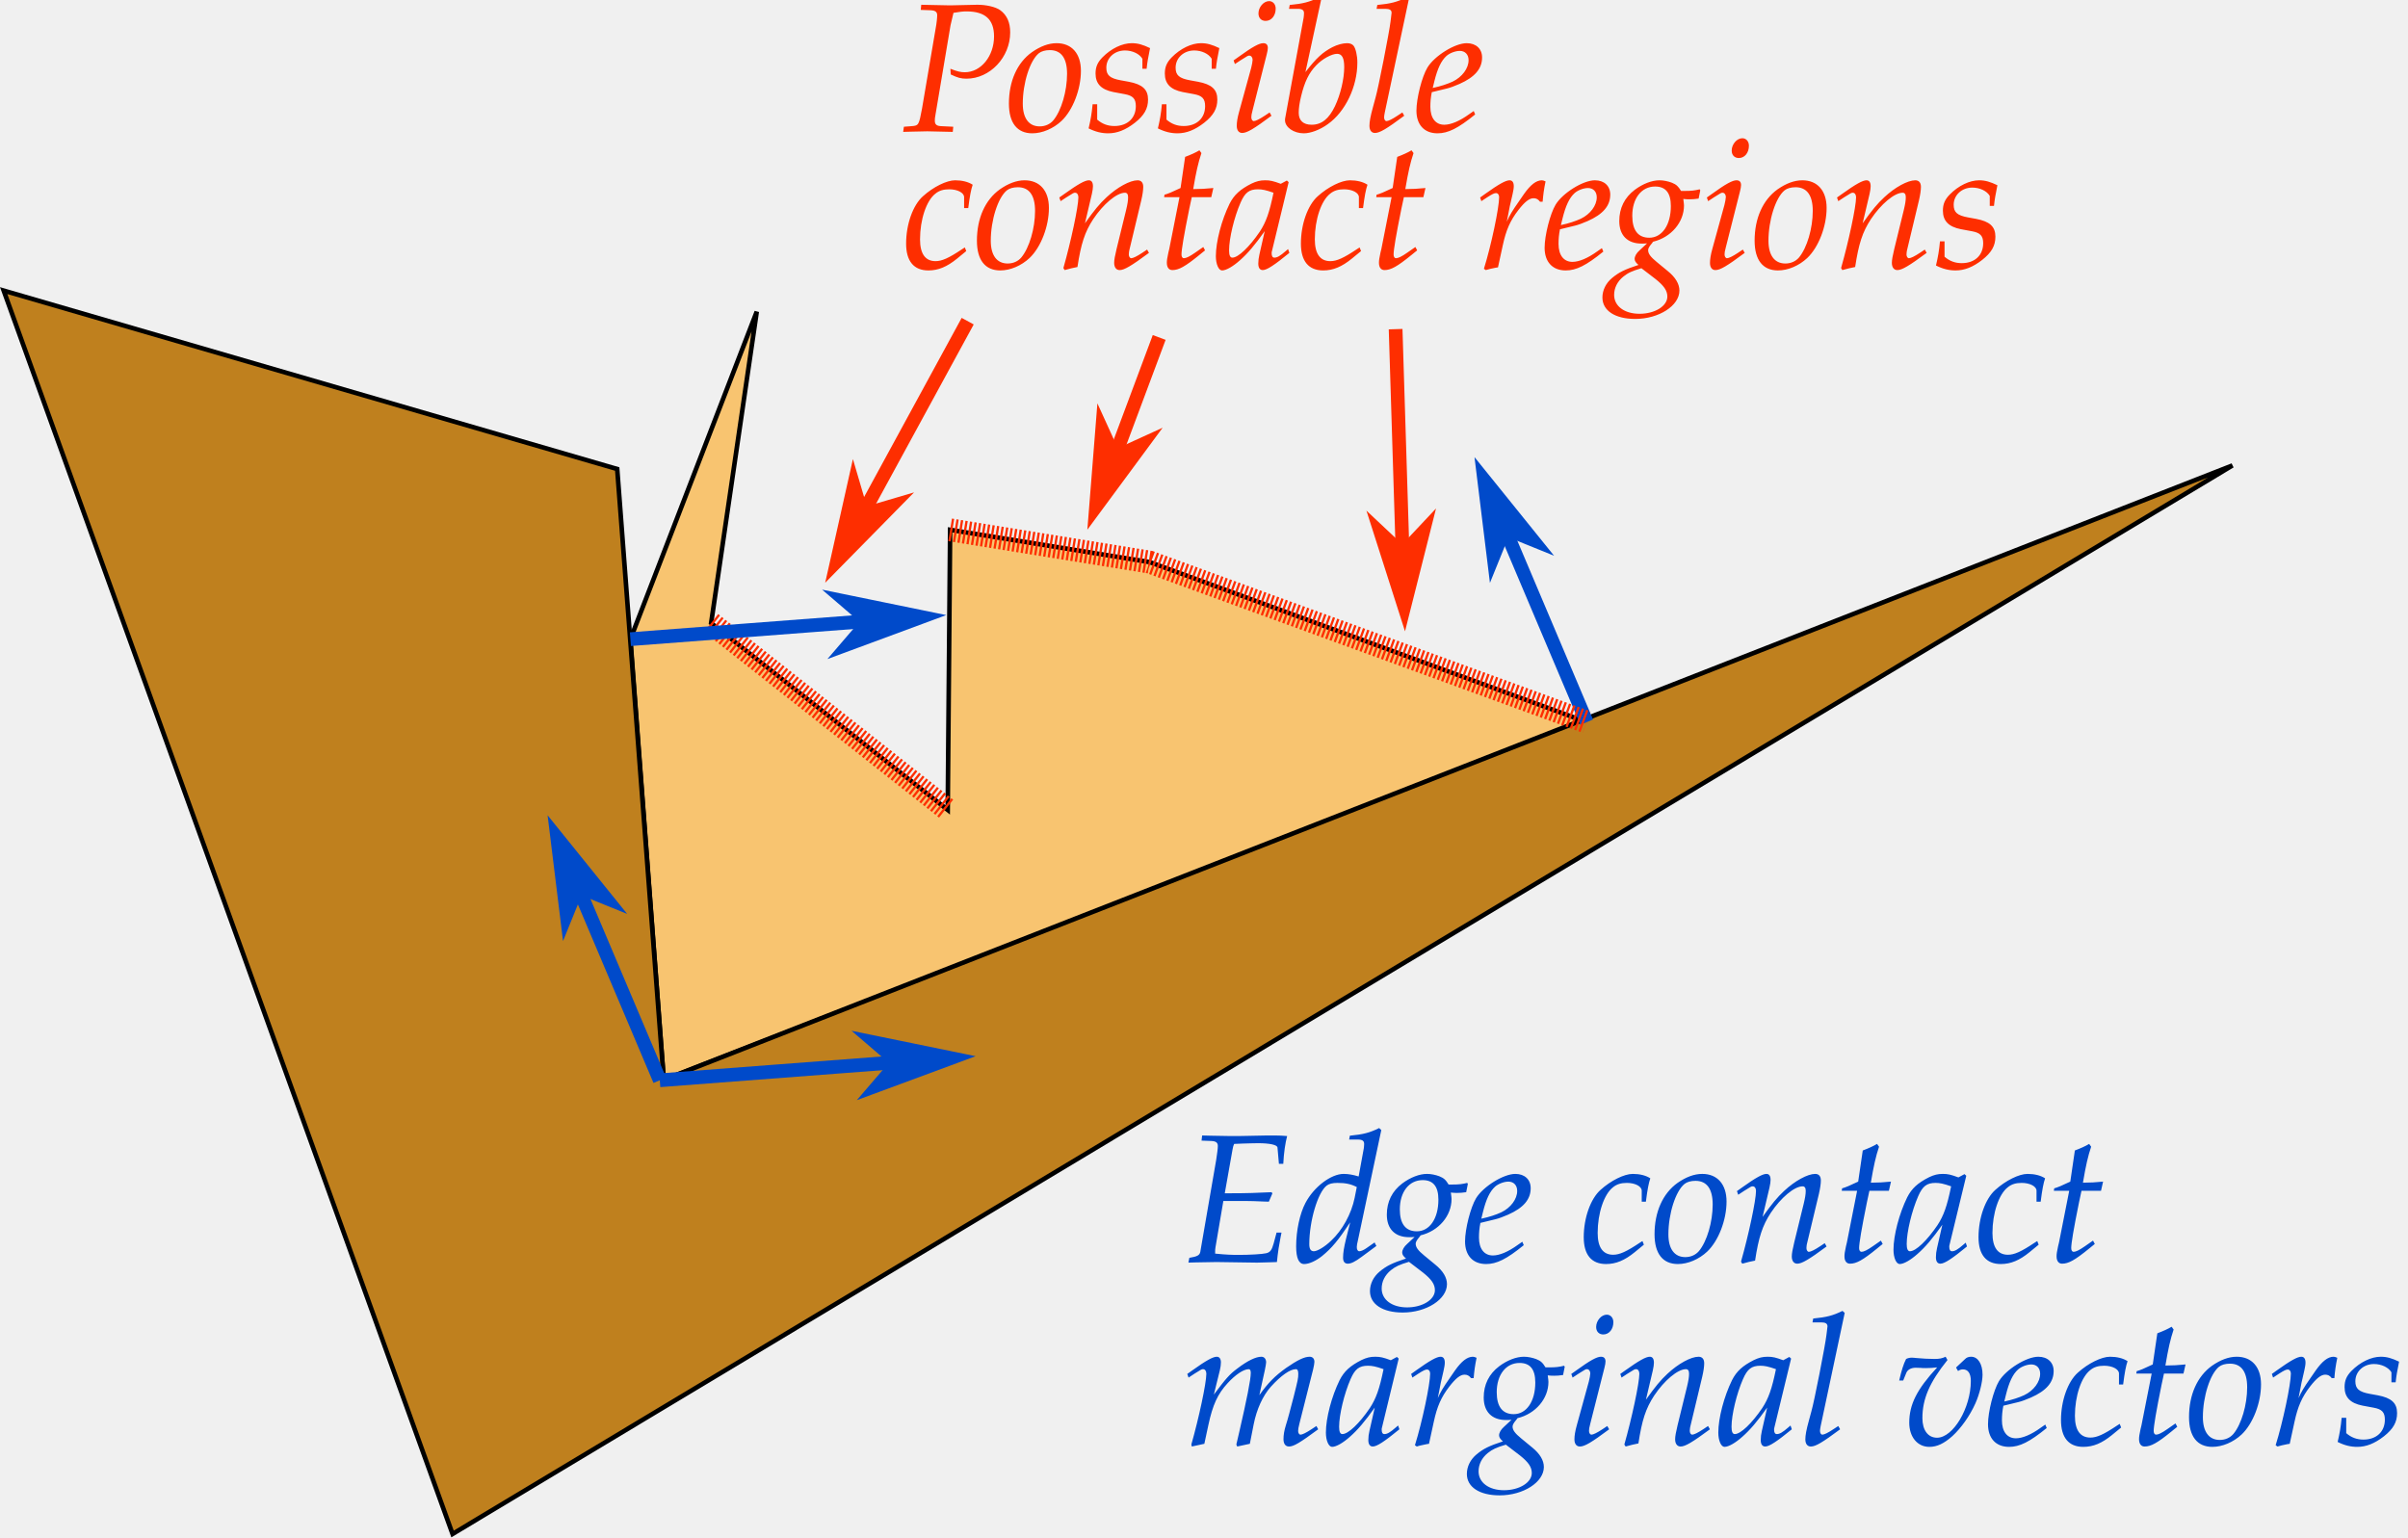
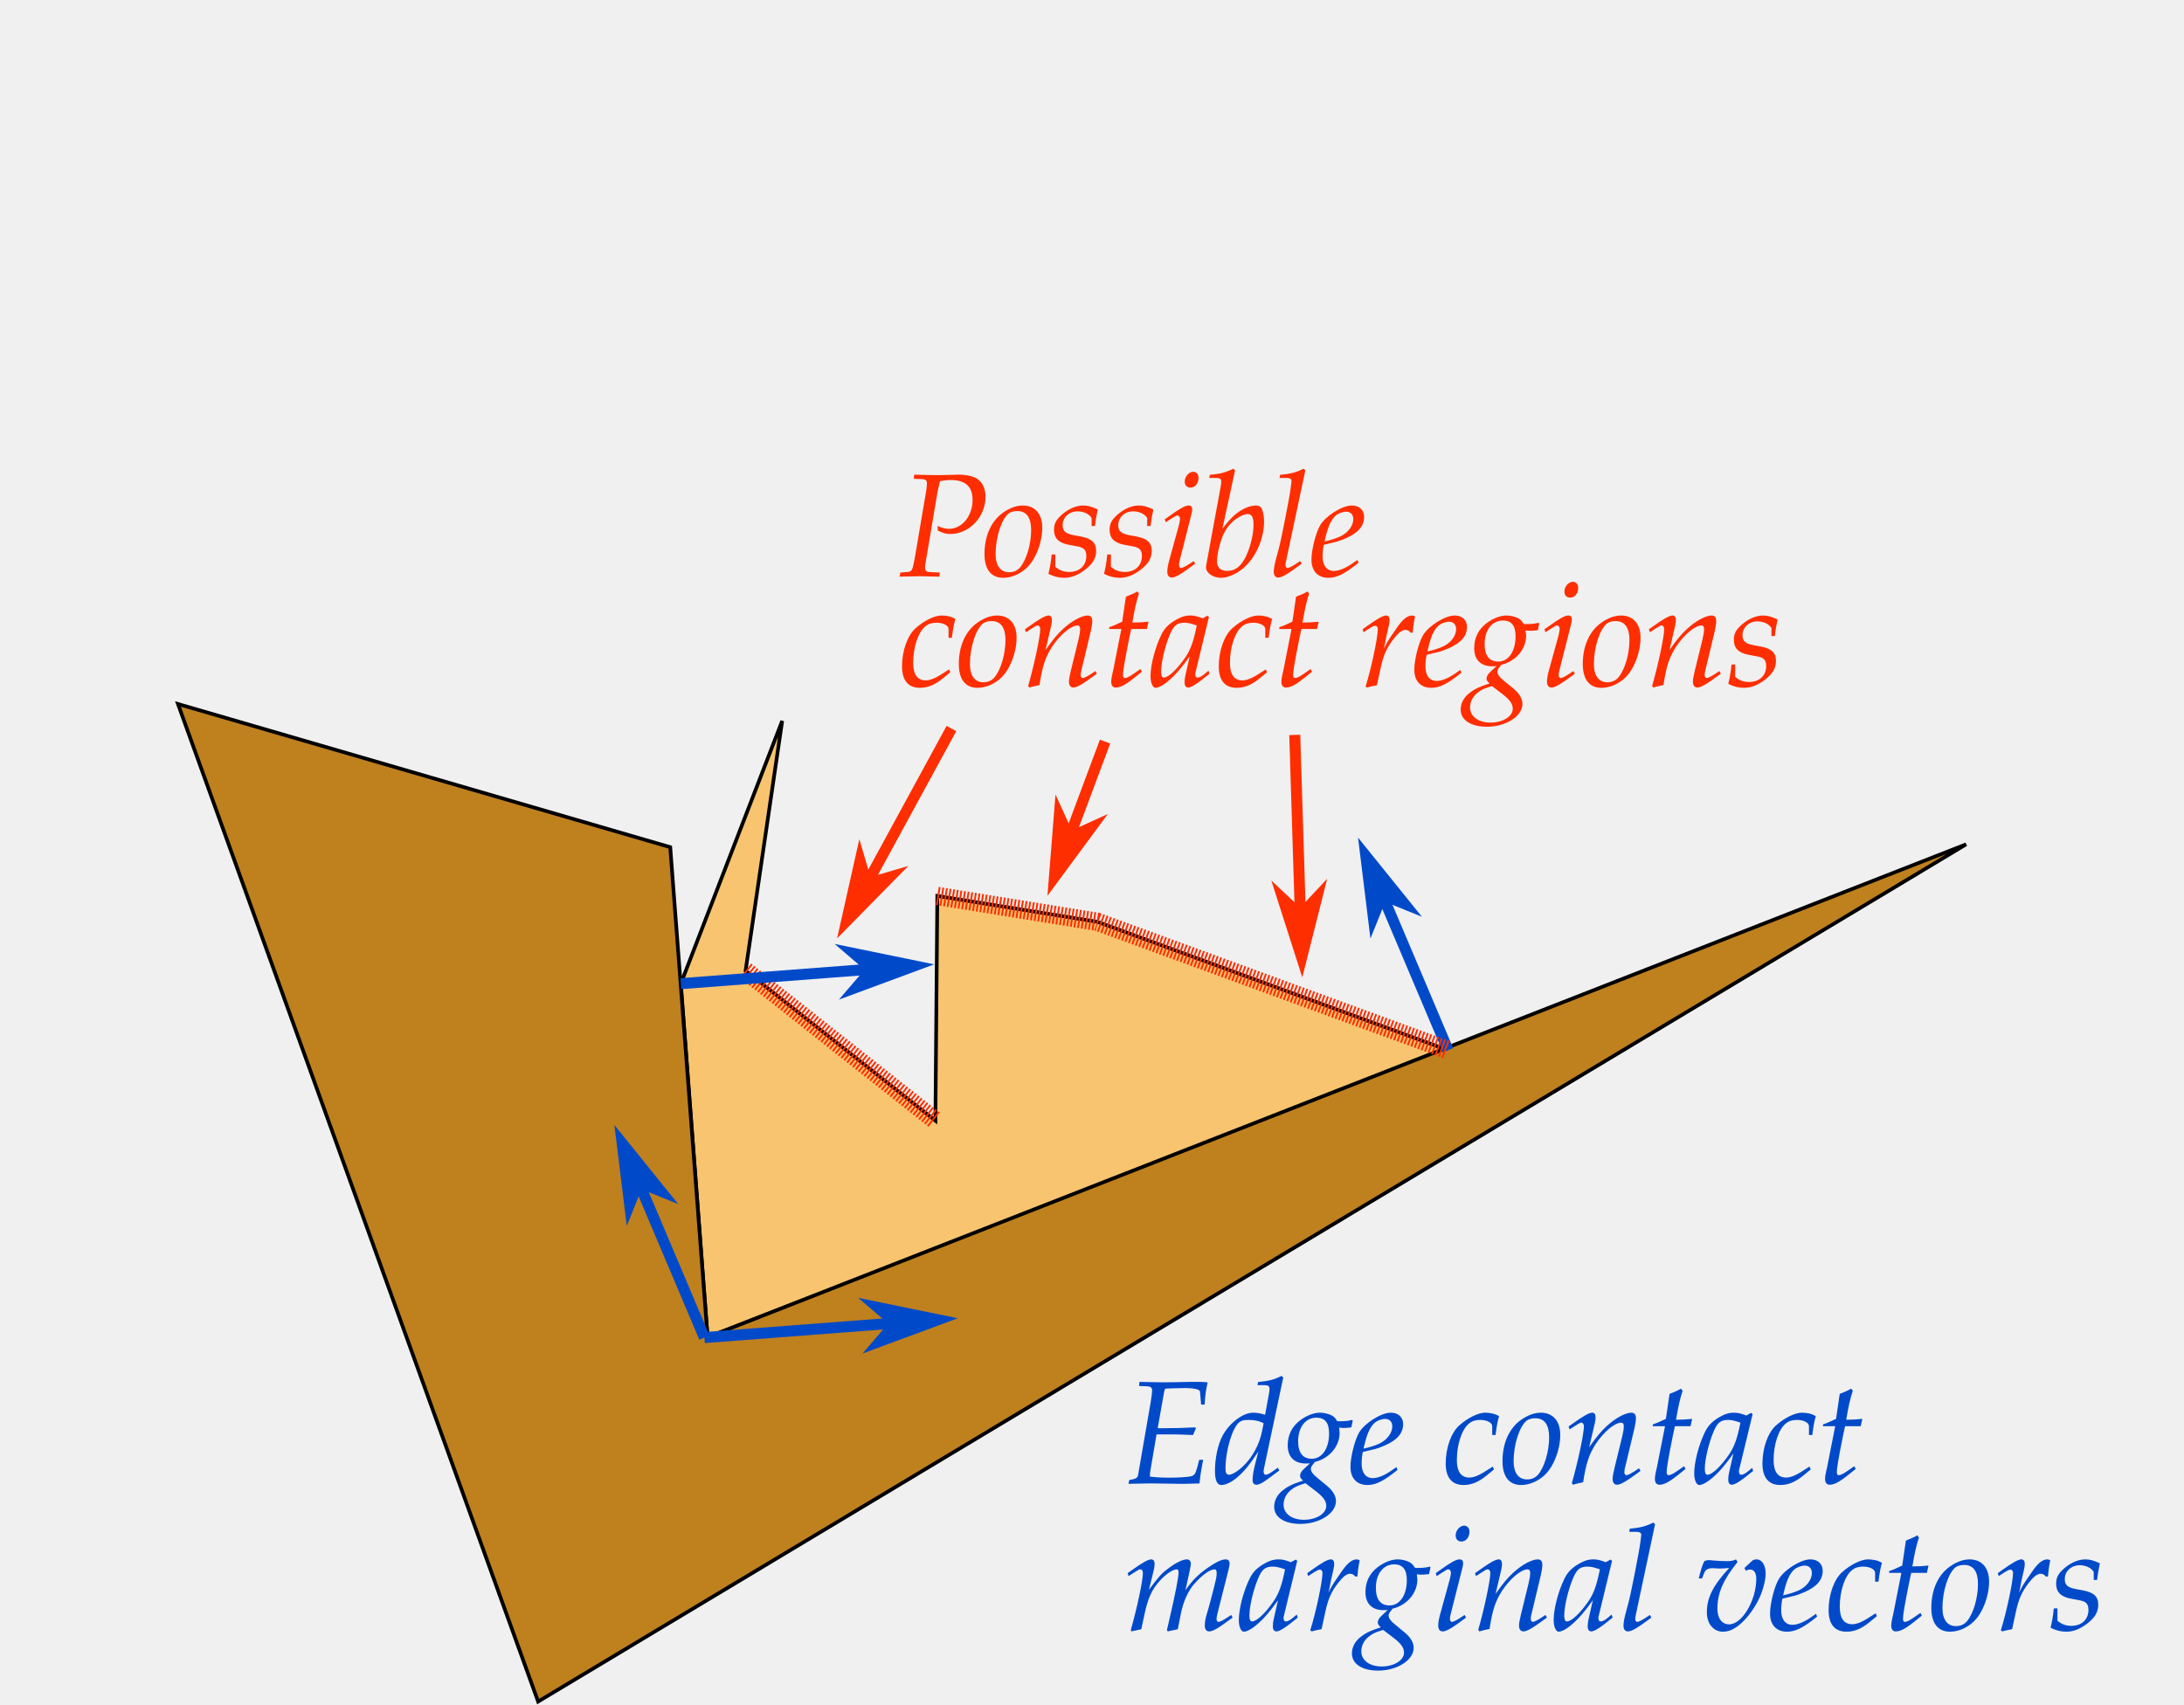
- <svg xmlns="http://www.w3.org/2000/svg" width="526.75" height="336.346" viewBox="0 0 526.75 336.346" version="1.1" id="SVGRoot">
+ <svg xmlns="http://www.w3.org/2000/svg" width="595.462" height="464.743" viewBox="0 0 595.462 464.743" version="1.1" id="SVGRoot">
  <defs id="defs815">
    <marker orient="auto" refY="0" refX="0" id="EmptyDiamondSend" style="overflow:visible">
      <path id="path8143" d="M 0,-7.071 -7.071,0 0,7.071 7.071,0 Z" style="fill:#ffffff;fill-rule:evenodd;stroke:#c000fe;stroke-width:1pt;stroke-opacity:1" transform="matrix(0.2,0,0,0.2,-1.2,0)" />
    </marker>
    <marker orient="auto" refY="0" refX="0" id="Arrow1Mend" style="overflow:visible">
      <path id="path866" d="M 0,0 5,-5 -12.5,0 5,5 Z" style="fill:#000000;fill-opacity:1;fill-rule:evenodd;stroke:#000000;stroke-width:1pt;stroke-opacity:1" transform="matrix(-0.4,0,0,-0.4,-4,0)" />
    </marker>
    <marker orient="auto" refY="0" refX="0" id="Arrow1Mend-8" style="overflow:visible">
      <path id="path866-8" d="M 0,0 5,-5 -12.5,0 5,5 Z" style="fill:#004aca;fill-opacity:1;fill-rule:evenodd;stroke:#004aca;stroke-width:1pt;stroke-opacity:1" transform="matrix(-0.4,0,0,-0.4,-4,0)" />
    </marker>
    <marker orient="auto" refY="0" refX="0" id="Arrow1Mend-8-3" style="overflow:visible">
      <path id="path866-8-2" d="M 0,0 5,-5 -12.5,0 5,5 Z" style="fill:#000000;fill-opacity:1;fill-rule:evenodd;stroke:#000000;stroke-width:1pt;stroke-opacity:1" transform="matrix(-0.4,0,0,-0.4,-4,0)" />
    </marker>
    <marker orient="auto" refY="0" refX="0" id="Arrow1Mend-8-3-3" style="overflow:visible">
      <path id="path866-8-2-8" d="M 0,0 5,-5 -12.5,0 5,5 Z" style="fill:#000000;fill-opacity:1;fill-rule:evenodd;stroke:#000000;stroke-width:1pt;stroke-opacity:1" transform="matrix(-0.4,0,0,-0.4,-4,0)" />
    </marker>
    <marker orient="auto" refY="0" refX="0" id="Arrow1Mend-8-3-38" style="overflow:visible">
      <path id="path866-8-2-6" d="M 0,0 5,-5 -12.5,0 5,5 Z" style="fill:#000000;fill-opacity:1;fill-rule:evenodd;stroke:#000000;stroke-width:1pt;stroke-opacity:1" transform="matrix(-0.4,0,0,-0.4,-4,0)" />
    </marker>
    <marker orient="auto" refY="0" refX="0" id="Arrow1Mend-8-3-0" style="overflow:visible">
      <path id="path866-8-2-0" d="M 0,0 5,-5 -12.5,0 5,5 Z" style="fill:#000000;fill-opacity:1;fill-rule:evenodd;stroke:#000000;stroke-width:1pt;stroke-opacity:1" transform="matrix(-0.4,0,0,-0.4,-4,0)" />
    </marker>
    <marker orient="auto" refY="0" refX="0" id="Arrow1Mend-8-3-31" style="overflow:visible">
      <path id="path866-8-2-2" d="M 0,0 5,-5 -12.5,0 5,5 Z" style="fill:#000000;fill-opacity:1;fill-rule:evenodd;stroke:#000000;stroke-width:1pt;stroke-opacity:1" transform="matrix(-0.4,0,0,-0.4,-4,0)" />
    </marker>
    <marker orient="auto" refY="0" refX="0" id="Arrow1Mend-8-3-8" style="overflow:visible">
      <path id="path866-8-2-3" d="M 0,0 5,-5 -12.5,0 5,5 Z" style="fill:#004aca;fill-opacity:1;fill-rule:evenodd;stroke:#004aca;stroke-width:1pt;stroke-opacity:1" transform="matrix(-0.4,0,0,-0.4,-4,0)" />
    </marker>
    <marker orient="auto" refY="0" refX="0" id="Arrow1Mend-8-3-3-2" style="overflow:visible">
      <path id="path866-8-2-8-6" d="M 0,0 5,-5 -12.5,0 5,5 Z" style="fill:#004aca;fill-opacity:1;fill-rule:evenodd;stroke:#004aca;stroke-width:1pt;stroke-opacity:1" transform="matrix(-0.4,0,0,-0.4,-4,0)" />
    </marker>
    <marker orient="auto" refY="0" refX="0" id="Arrow1Mend-8-3-38-7" style="overflow:visible">
      <path id="path866-8-2-6-3" d="M 0,0 5,-5 -12.5,0 5,5 Z" style="fill:#004aca;fill-opacity:1;fill-rule:evenodd;stroke:#004aca;stroke-width:1pt;stroke-opacity:1" transform="matrix(-0.4,0,0,-0.4,-4,0)" />
    </marker>
    <marker orient="auto" refY="0" refX="0" id="Arrow1Mend-8-3-0-3" style="overflow:visible">
      <path id="path866-8-2-0-6" d="M 0,0 5,-5 -12.5,0 5,5 Z" style="fill:#004aca;fill-opacity:1;fill-rule:evenodd;stroke:#004aca;stroke-width:1pt;stroke-opacity:1" transform="matrix(-0.4,0,0,-0.4,-4,0)" />
    </marker>
    <marker orient="auto" refY="0" refX="0" id="Arrow1Mend-8-3-31-5" style="overflow:visible">
      <path id="path866-8-2-2-2" d="M 0,0 5,-5 -12.5,0 5,5 Z" style="fill:#004aca;fill-opacity:1;fill-rule:evenodd;stroke:#004aca;stroke-width:1pt;stroke-opacity:1" transform="matrix(-0.4,0,0,-0.4,-4,0)" />
    </marker>
    <marker orient="auto" refY="0" refX="0" id="Arrow1Mend-8-3-2" style="overflow:visible">
      <path id="path866-8-2-06" d="M 0,0 5,-5 -12.5,0 5,5 Z" style="fill:#004aca;fill-opacity:1;fill-rule:evenodd;stroke:#004aca;stroke-width:1pt;stroke-opacity:1" transform="matrix(-0.4,0,0,-0.4,-4,0)" />
    </marker>
    <marker orient="auto" refY="0" refX="0" id="Arrow1Mend-8-3-3-4" style="overflow:visible">
      <path id="path866-8-2-8-0" d="M 0,0 5,-5 -12.5,0 5,5 Z" style="fill:#004aca;fill-opacity:1;fill-rule:evenodd;stroke:#004aca;stroke-width:1pt;stroke-opacity:1" transform="matrix(-0.4,0,0,-0.4,-4,0)" />
    </marker>
    <marker orient="auto" refY="0" refX="0" id="Arrow1Mend-8-3-38-1" style="overflow:visible">
      <path id="path866-8-2-6-8" d="M 0,0 5,-5 -12.5,0 5,5 Z" style="fill:#004aca;fill-opacity:1;fill-rule:evenodd;stroke:#004aca;stroke-width:1pt;stroke-opacity:1" transform="matrix(-0.4,0,0,-0.4,-4,0)" />
    </marker>
    <marker orient="auto" refY="0" refX="0" id="Arrow1Mend-8-3-0-7" style="overflow:visible">
      <path id="path866-8-2-0-9" d="M 0,0 5,-5 -12.5,0 5,5 Z" style="fill:#004aca;fill-opacity:1;fill-rule:evenodd;stroke:#004aca;stroke-width:1pt;stroke-opacity:1" transform="matrix(-0.4,0,0,-0.4,-4,0)" />
    </marker>
    <marker orient="auto" refY="0" refX="0" id="Arrow1Mend-8-3-31-0" style="overflow:visible">
      <path id="path866-8-2-2-3" d="M 0,0 5,-5 -12.5,0 5,5 Z" style="fill:#004aca;fill-opacity:1;fill-rule:evenodd;stroke:#004aca;stroke-width:1pt;stroke-opacity:1" transform="matrix(-0.4,0,0,-0.4,-4,0)" />
    </marker>
    <marker orient="auto" refY="0" refX="0" id="Arrow1Mend-8-3-1" style="overflow:visible">
      <path id="path866-8-2-1" d="M 0,0 5,-5 -12.5,0 5,5 Z" style="fill:#004aca;fill-opacity:1;fill-rule:evenodd;stroke:#004aca;stroke-width:1pt;stroke-opacity:1" transform="matrix(-0.4,0,0,-0.4,-4,0)" />
    </marker>
    <marker orient="auto" refY="0" refX="0" id="Arrow1Mend-8-3-3-8" style="overflow:visible">
      <path id="path866-8-2-8-7" d="M 0,0 5,-5 -12.5,0 5,5 Z" style="fill:#004aca;fill-opacity:1;fill-rule:evenodd;stroke:#004aca;stroke-width:1pt;stroke-opacity:1" transform="matrix(-0.4,0,0,-0.4,-4,0)" />
    </marker>
    <marker orient="auto" refY="0" refX="0" id="Arrow1Mend-8-3-38-6" style="overflow:visible">
      <path id="path866-8-2-6-2" d="M 0,0 5,-5 -12.5,0 5,5 Z" style="fill:#004aca;fill-opacity:1;fill-rule:evenodd;stroke:#004aca;stroke-width:1pt;stroke-opacity:1" transform="matrix(-0.4,0,0,-0.4,-4,0)" />
    </marker>
    <marker orient="auto" refY="0" refX="0" id="Arrow1Mend-8-3-0-2" style="overflow:visible">
      <path id="path866-8-2-0-7" d="M 0,0 5,-5 -12.5,0 5,5 Z" style="fill:#004aca;fill-opacity:1;fill-rule:evenodd;stroke:#004aca;stroke-width:1pt;stroke-opacity:1" transform="matrix(-0.4,0,0,-0.4,-4,0)" />
    </marker>
    <marker orient="auto" refY="0" refX="0" id="Arrow1Mend-8-3-31-7" style="overflow:visible">
      <path id="path866-8-2-2-8" d="M 0,0 5,-5 -12.5,0 5,5 Z" style="fill:#004aca;fill-opacity:1;fill-rule:evenodd;stroke:#004aca;stroke-width:1pt;stroke-opacity:1" transform="matrix(-0.4,0,0,-0.4,-4,0)" />
    </marker>
    <marker orient="auto" refY="0" refX="0" id="Arrow1Mend-8-4" style="overflow:visible">
      <path id="path866-8-0" d="M 0,0 5,-5 -12.5,0 5,5 Z" style="fill:#004aca;fill-opacity:1;fill-rule:evenodd;stroke:#004aca;stroke-width:1pt;stroke-opacity:1" transform="matrix(-0.4,0,0,-0.4,-4,0)" />
    </marker>
    <marker orient="auto" refY="0" refX="0" id="Arrow1Mend-8-3-31-3" style="overflow:visible">
      <path id="path866-8-2-2-7" d="M 0,0 5,-5 -12.5,0 5,5 Z" style="fill:#fe2e00;fill-opacity:1;fill-rule:evenodd;stroke:#fe2e00;stroke-width:1pt;stroke-opacity:1" transform="matrix(-0.4,0,0,-0.4,-4,0)" />
    </marker>
    <marker orient="auto" refY="0" refX="0" id="Arrow1Mend-8-3-31-3-6" style="overflow:visible">
      <path id="path866-8-2-2-7-8" d="M 0,0 5,-5 -12.5,0 5,5 Z" style="fill:#000000;fill-opacity:1;fill-rule:evenodd;stroke:#000000;stroke-width:1pt;stroke-opacity:1" transform="matrix(-0.4,0,0,-0.4,-4,0)" />
    </marker>
    <marker orient="auto" refY="0" refX="0" id="Arrow1Mend-8-0" style="overflow:visible">
      <path id="path866-8-5" d="M 0,0 5,-5 -12.5,0 5,5 Z" style="fill:#004aca;fill-opacity:1;fill-rule:evenodd;stroke:#004aca;stroke-width:1pt;stroke-opacity:1" transform="matrix(-0.4,0,0,-0.4,-4,0)" />
    </marker>
    <marker orient="auto" refY="0" refX="0" id="Arrow1Mend-8-6" style="overflow:visible">
      <path id="path866-8-6" d="M 0,0 5,-5 -12.5,0 5,5 Z" style="fill:#004aca;fill-opacity:1;fill-rule:evenodd;stroke:#004aca;stroke-width:1pt;stroke-opacity:1" transform="matrix(-0.4,0,0,-0.4,-4,0)" />
    </marker>
    <marker orient="auto" refY="0" refX="0" id="Arrow1Mend-8-1" style="overflow:visible">
      <path id="path866-8-9" d="M 0,0 5,-5 -12.5,0 5,5 Z" style="fill:#004aca;fill-opacity:1;fill-rule:evenodd;stroke:#004aca;stroke-width:1pt;stroke-opacity:1" transform="matrix(-0.4,0,0,-0.4,-4,0)" />
    </marker>
    <marker orient="auto" refY="0" refX="0" id="Arrow1Mend-8-6-3" style="overflow:visible">
      <path id="path866-8-6-8" d="M 0,0 5,-5 -12.5,0 5,5 Z" style="fill:#004aca;fill-opacity:1;fill-rule:evenodd;stroke:#004aca;stroke-width:1pt;stroke-opacity:1" transform="matrix(-0.4,0,0,-0.4,-4,0)" />
    </marker>
    <marker orient="auto" refY="0" refX="0" id="Arrow1Mend-8-3-31-3-8" style="overflow:visible">
      <path id="path866-8-2-2-7-7" d="M 0,0 5,-5 -12.5,0 5,5 Z" style="fill:#fe2e00;fill-opacity:1;fill-rule:evenodd;stroke:#fe2e00;stroke-width:1pt;stroke-opacity:1" transform="matrix(-0.4,0,0,-0.4,-4,0)" />
    </marker>
    <marker orient="auto" refY="0" refX="0" id="Arrow1Mend-8-3-31-3-8-5" style="overflow:visible">
      <path id="path866-8-2-2-7-7-3" d="M 0,0 5,-5 -12.5,0 5,5 Z" style="fill:#fe2e00;fill-opacity:1;fill-rule:evenodd;stroke:#fe2e00;stroke-width:1pt;stroke-opacity:1" transform="matrix(-0.4,0,0,-0.4,-4,0)" />
    </marker>
    <marker orient="auto" refY="0" refX="0" id="Arrow1Mend-8-3-31-3-8-57" style="overflow:visible">
      <path id="path866-8-2-2-7-7-1" d="M 0,0 5,-5 -12.5,0 5,5 Z" style="fill:#fe2e00;fill-opacity:1;fill-rule:evenodd;stroke:#fe2e00;stroke-width:1pt;stroke-opacity:1" transform="matrix(-0.4,0,0,-0.4,-4,0)" />
    </marker>
+     <marker orient="auto" refY="0" refX="0" id="Arrow1Mend-8-4-0" style="overflow:visible">
+       <path id="path866-8-0-5" d="M 0,0 5,-5 -12.5,0 5,5 Z" style="fill:#004aca;fill-opacity:1;fill-rule:evenodd;stroke:#004aca;stroke-width:1pt;stroke-opacity:1" transform="matrix(-0.4,0,0,-0.4,-4,0)" />
+     </marker>
+     <marker orient="auto" refY="0" refX="0" id="Arrow1Mend-8-3-31-3-61" style="overflow:visible">
+       <path id="path866-8-2-2-7-4" d="M 0,0 5,-5 -12.5,0 5,5 Z" style="fill:#fe2e00;fill-opacity:1;fill-rule:evenodd;stroke:#fe2e00;stroke-width:1pt;stroke-opacity:1" transform="matrix(-0.4,0,0,-0.4,-4,0)" />
+     </marker>
+     <marker orient="auto" refY="0" refX="0" id="Arrow1Mend-8-6-37" style="overflow:visible">
+       <path id="path866-8-6-1" d="M 0,0 5,-5 -12.5,0 5,5 Z" style="fill:#004aca;fill-opacity:1;fill-rule:evenodd;stroke:#004aca;stroke-width:1pt;stroke-opacity:1" transform="matrix(-0.4,0,0,-0.4,-4,0)" />
+     </marker>
+     <marker orient="auto" refY="0" refX="0" id="Arrow1Mend-8-07" style="overflow:visible">
+       <path id="path866-8-7" d="M 0,0 5,-5 -12.5,0 5,5 Z" style="fill:#004aca;fill-opacity:1;fill-rule:evenodd;stroke:#004aca;stroke-width:1pt;stroke-opacity:1" transform="matrix(-0.4,0,0,-0.4,-4,0)" />
+     </marker>
+     <marker orient="auto" refY="0" refX="0" id="EmptyDiamondSend-3" style="overflow:visible">
+       <path id="path8143-3" d="M 0,-7.071 -7.071,0 0,7.071 7.071,0 Z" style="fill:#ffffff;fill-rule:evenodd;stroke:#c000fe;stroke-width:1pt;stroke-opacity:1" transform="matrix(0.2,0,0,0.2,-1.2,0)" />
+     </marker>
  </defs>
-   <g id="layer1" transform="translate(-300.4361,-167.9628)">
+   <g id="layer1" transform="translate(-252.7151,-39.56564)">
    <path style="fill:#fe9d00;fill-opacity:0.534;stroke:#000000;stroke-width:1px;stroke-linecap:butt;stroke-linejoin:miter;stroke-opacity:1" d="m 438.337,307.801 7.299,96.417 201.89,-78.267 -95.609,-35.013 -43.643,-7.057 -0.524,61.275 -51.754,-40.877 9.982,-68.13 z" id="path7" />
    <text xml:space="preserve" style="font-style:italic;font-variant:normal;font-weight:normal;font-stretch:normal;font-size:40px;line-height:40px;font-family:'Palatino Linotype';-inkscape-font-specification:'Palatino Linotype Italic';letter-spacing:0px;word-spacing:0px;fill:#004aca;fill-opacity:1;stroke:none" x="559.198" y="444.075" id="text6978-2">
      <tspan id="tspan6976-3" x="559.198" y="444.075">Edge contact</tspan>
      <tspan x="559.198" y="484.075" id="tspan10496">marginal vectors</tspan>
    </text>
    <path style="fill:#bf801e;fill-opacity:1;stroke:#000000;stroke-width:1px;stroke-linecap:butt;stroke-linejoin:miter;stroke-opacity:1" d="M 301.24,231.542 399.431,503.567 788.781,269.799 445.637,404.218 435.451,270.575 Z" id="path7-3" />
    <path style="fill:#2efe00;fill-opacity:0.48;stroke:none;stroke-width:1px;stroke-linecap:butt;stroke-linejoin:miter;stroke-opacity:1" d="m 1138.857,287.059 c -96.711,27.333 -22.627,-36.969 -123.65,-7.934 l 48.616,-210.979 114.779,25.818" id="path849-0" />
    <path style="fill:none;stroke:#0062fe;stroke-width:5;stroke-linecap:butt;stroke-linejoin:miter;stroke-miterlimit:4;stroke-dasharray:0.5, 0.5;stroke-dashoffset:0;stroke-opacity:1" d="M 813.691,-15.328 706.624,-381.311" id="path9-7-8" />
    <path style="fill:none;stroke:#0062fe;stroke-width:5;stroke-linecap:butt;stroke-linejoin:miter;stroke-miterlimit:4;stroke-dasharray:0.5, 0.5;stroke-dashoffset:0;stroke-opacity:1" d="M 721.124,-20.154 926.916,-234.07 1045.914,-357.764" id="path9-7-8-9" />
    <path id="path855-9-5-9-3" d="m 605.727,239.975 1.872,60.204" style="fill:#fe2e00;fill-opacity:1;stroke:#fe2e00;stroke-width:3;stroke-linecap:butt;stroke-linejoin:miter;stroke-miterlimit:4;stroke-dasharray:none;stroke-opacity:1;marker-end:url(#Arrow1Mend-8-3-31-3)" />
    <text xml:space="preserve" style="font-style:italic;font-variant:normal;font-weight:normal;font-stretch:normal;font-size:40px;line-height:30px;font-family:'Palatino Linotype';-inkscape-font-specification:'Palatino Linotype Italic';letter-spacing:0px;word-spacing:0px;fill:#fe2e00;fill-opacity:1;stroke:none" x="497.65" y="196.693" id="text11308">
      <tspan x="497.65" y="196.693" style="line-height:30px" id="tspan3747">Possible </tspan>
      <tspan x="497.65" y="226.693" style="line-height:30px" id="tspan3751">contact regions</tspan>
    </text>
    <path style="fill:#0062fe;fill-opacity:0.283;stroke:none;stroke-width:1px;stroke-linecap:butt;stroke-linejoin:miter;stroke-opacity:1" d="m 351.875,-265.625 c 103.454,8.066 18.613,-35.223 128.065,-38.412 l 104.094,246.783 -124.407,47.89" id="path849" />
    <path style="fill:none;stroke:#004aca;stroke-width:3;stroke-linecap:butt;stroke-linejoin:miter;stroke-miterlimit:4;stroke-dasharray:none;stroke-opacity:1;marker-end:url(#Arrow1Mend-8-6)" d="M 647.527,325.951 625.286,273.413" id="path855-9-3" />
    <path style="fill:none;stroke:#004aca;stroke-width:3;stroke-linecap:butt;stroke-linejoin:miter;stroke-miterlimit:4;stroke-dasharray:none;stroke-opacity:1;marker-end:url(#Arrow1Mend-8)" d="m 444.766,404.309 63.203,-4.817" id="path855-9" />
    <text xml:space="preserve" style="font-style:italic;font-variant:normal;font-weight:normal;font-stretch:normal;font-size:40px;line-height:26.667px;font-family:'Palatino Linotype';-inkscape-font-specification:'Palatino Linotype Italic';letter-spacing:0px;word-spacing:0px;fill:#1ea500;fill-opacity:1;stroke:none" x="1082.131" y="417.006" id="text6978-2-2">
      <tspan x="1082.131" y="417.006" id="tspan3387">Projection of</tspan>
      <tspan x="1082.131" y="443.673" id="tspan8613">new edge</tspan>
    </text>
    <text xml:space="preserve" style="font-style:italic;font-variant:normal;font-weight:normal;font-stretch:normal;font-size:40px;line-height:26.667px;font-family:'Palatino Linotype';-inkscape-font-specification:'Palatino Linotype Italic';letter-spacing:0px;word-spacing:0px;fill:#c000fe;fill-opacity:1;stroke:none" x="1175.518" y="322.048" id="text6978-2-2-7-0">
      <tspan x="1175.518" y="322.048" id="tspan3387-3-8">common</tspan>
      <tspan x="1175.518" y="348.715" id="tspan3465">segment</tspan>
    </text>
    <path style="fill:none;stroke:#fe2e00;stroke-width:5;stroke-linecap:butt;stroke-linejoin:miter;stroke-miterlimit:4;stroke-dasharray:0.5, 0.5;stroke-dashoffset:0;stroke-opacity:1" d="m 455.996,304.279 51.754,40.877" id="path9-7-8-2-6-5-7" />
    <path style="fill:none;stroke:#004aca;stroke-width:3;stroke-linecap:butt;stroke-linejoin:miter;stroke-miterlimit:4;stroke-dasharray:none;stroke-opacity:1;marker-end:url(#Arrow1Mend-8-1)" d="m 438.337,307.801 63.203,-4.817" id="path855-9-0" />
    <path style="fill:none;stroke:#004aca;stroke-width:3;stroke-linecap:butt;stroke-linejoin:miter;stroke-miterlimit:4;stroke-dasharray:none;stroke-opacity:1;marker-end:url(#Arrow1Mend-8-6-3)" d="M 444.766,404.309 422.526,351.771" id="path855-9-3-5" />
    <path style="fill:none;stroke:#fe2e00;stroke-width:5;stroke-linecap:butt;stroke-linejoin:miter;stroke-miterlimit:4;stroke-dasharray:0.5, 0.5;stroke-dashoffset:0;stroke-opacity:1" d="m 508.275,283.881 43.643,7.057 95.609,35.013" id="path9-7-8-2-6-5-7-2" />
    <path id="path855-9-5-9-3-8" d="m 554.009,241.792 -13.644,36.52" style="fill:#fe2e00;fill-opacity:1;stroke:#fe2e00;stroke-width:3;stroke-linecap:butt;stroke-linejoin:miter;stroke-miterlimit:4;stroke-dasharray:none;stroke-opacity:1;marker-end:url(#Arrow1Mend-8-3-31-3-8)" />
    <path id="path855-9-5-9-3-8-3" d="m 512.119,238.228 -28.344,52.037" style="fill:#fe2e00;fill-opacity:1;stroke:#fe2e00;stroke-width:3;stroke-linecap:butt;stroke-linejoin:miter;stroke-miterlimit:4;stroke-dasharray:none;stroke-opacity:1;marker-end:url(#Arrow1Mend-8-3-31-3-8-5)" />
  </g>
</svg>
